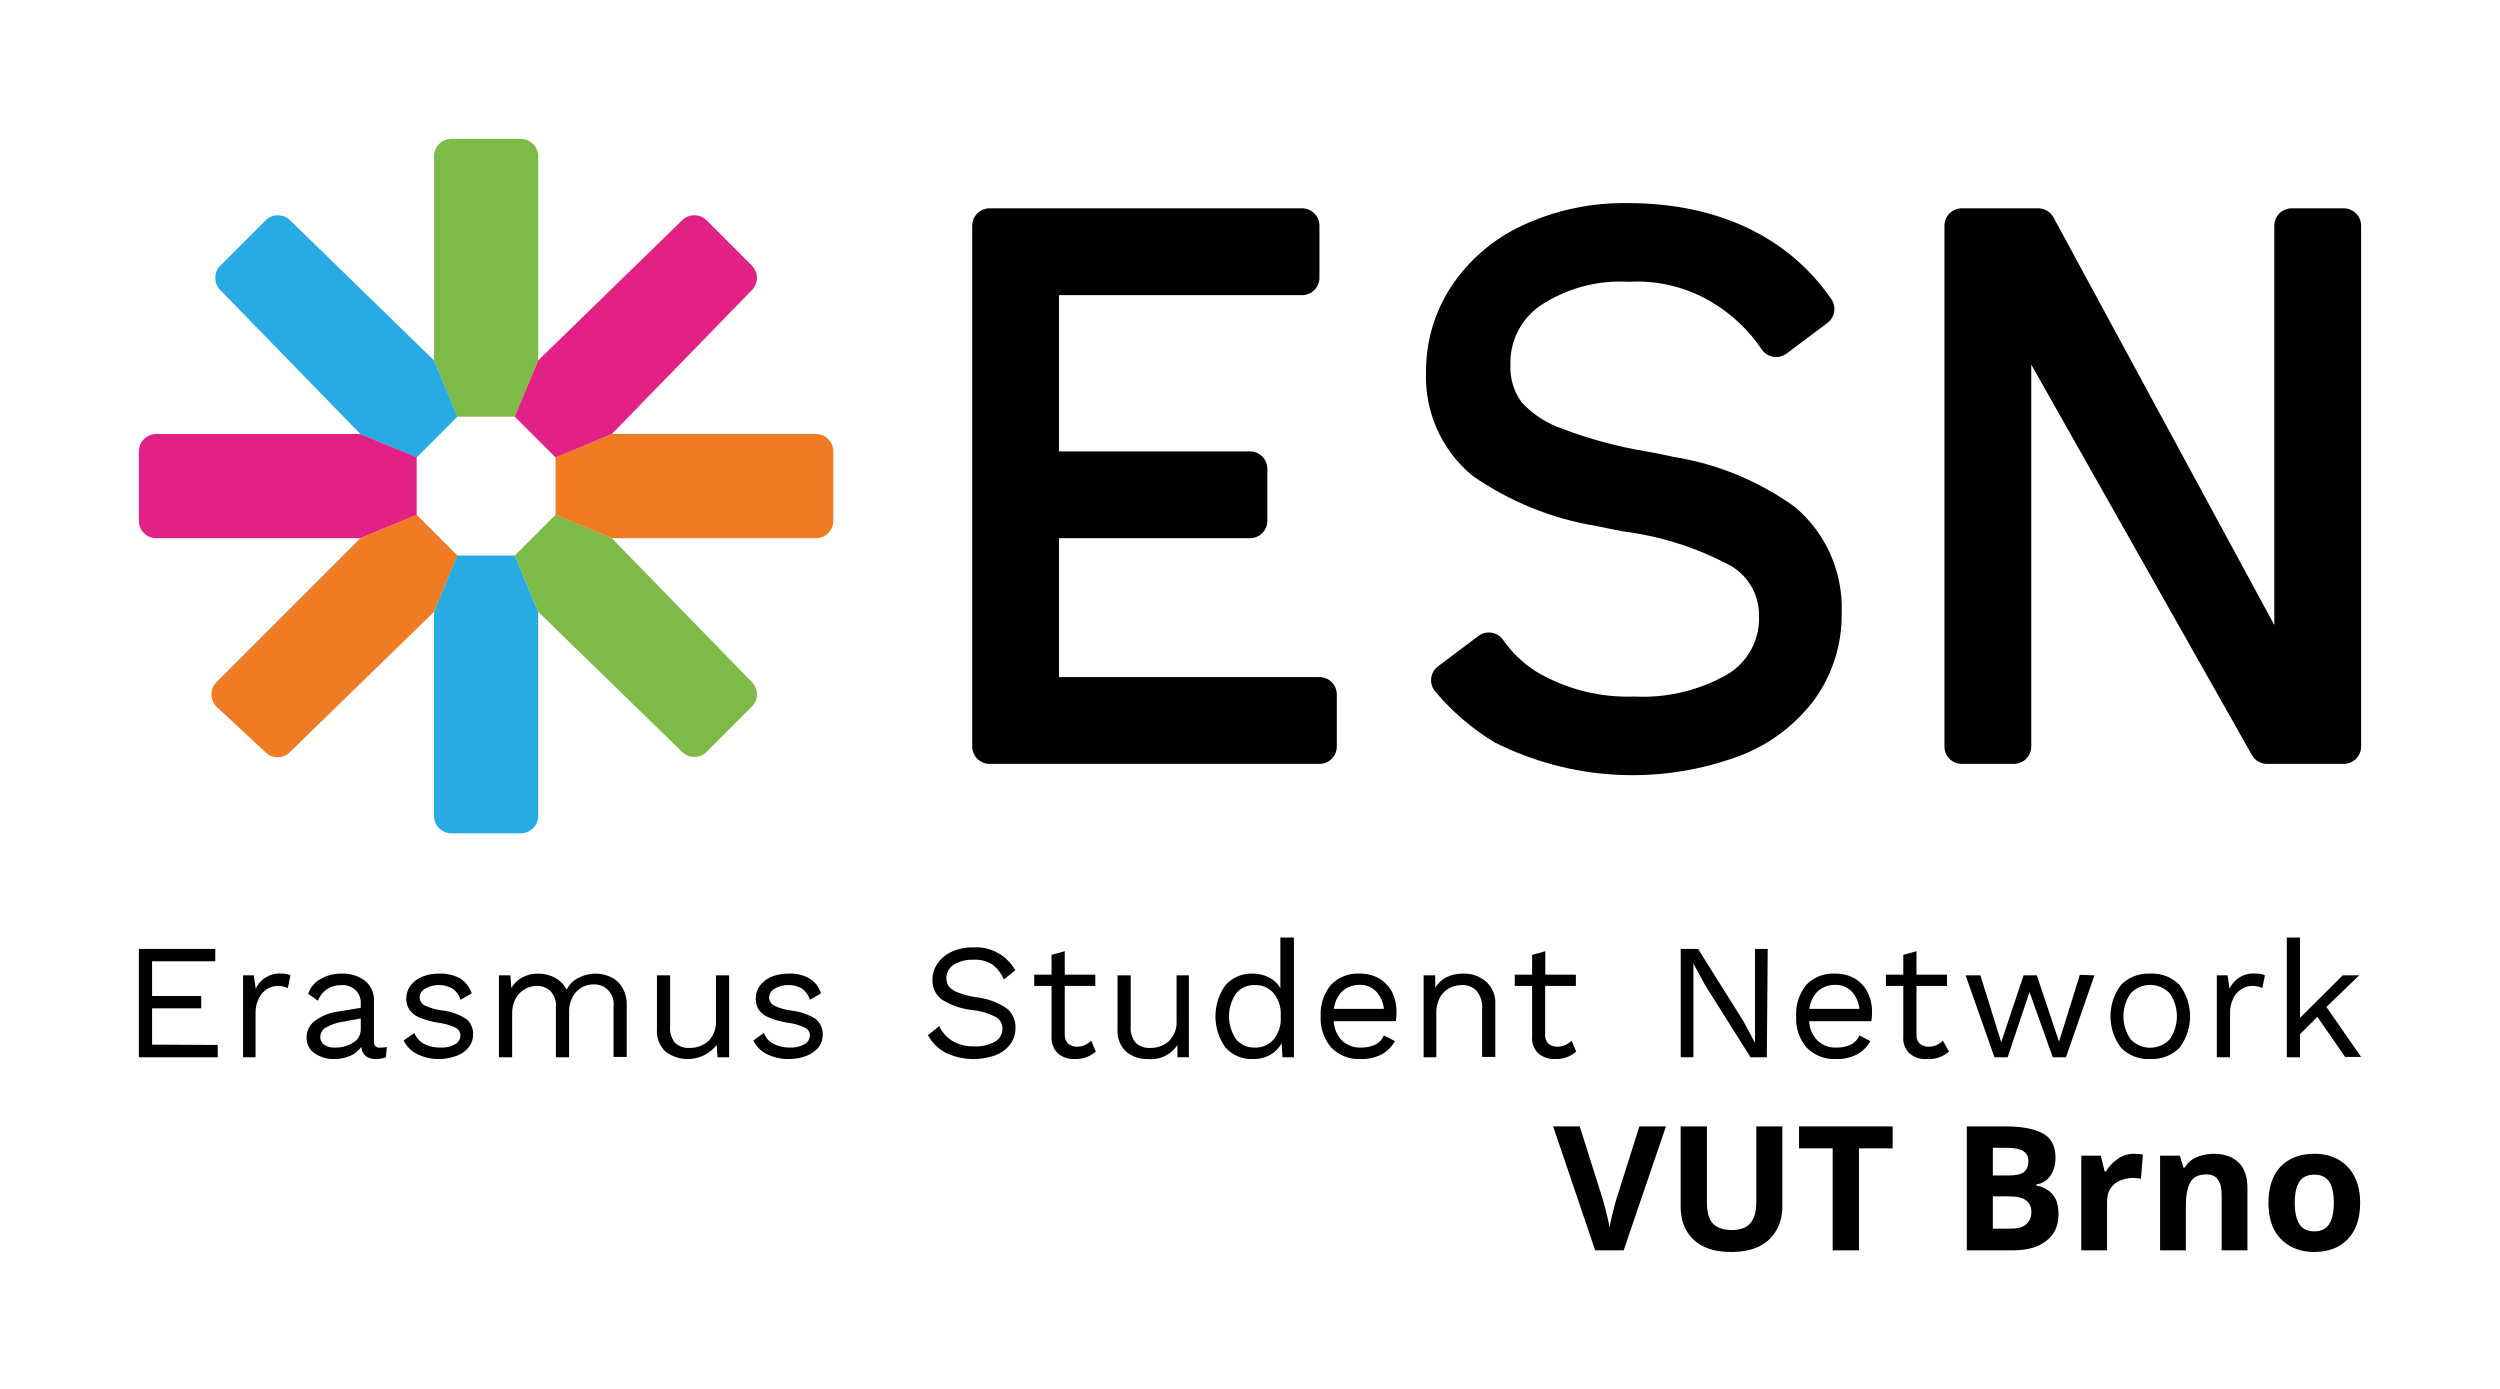
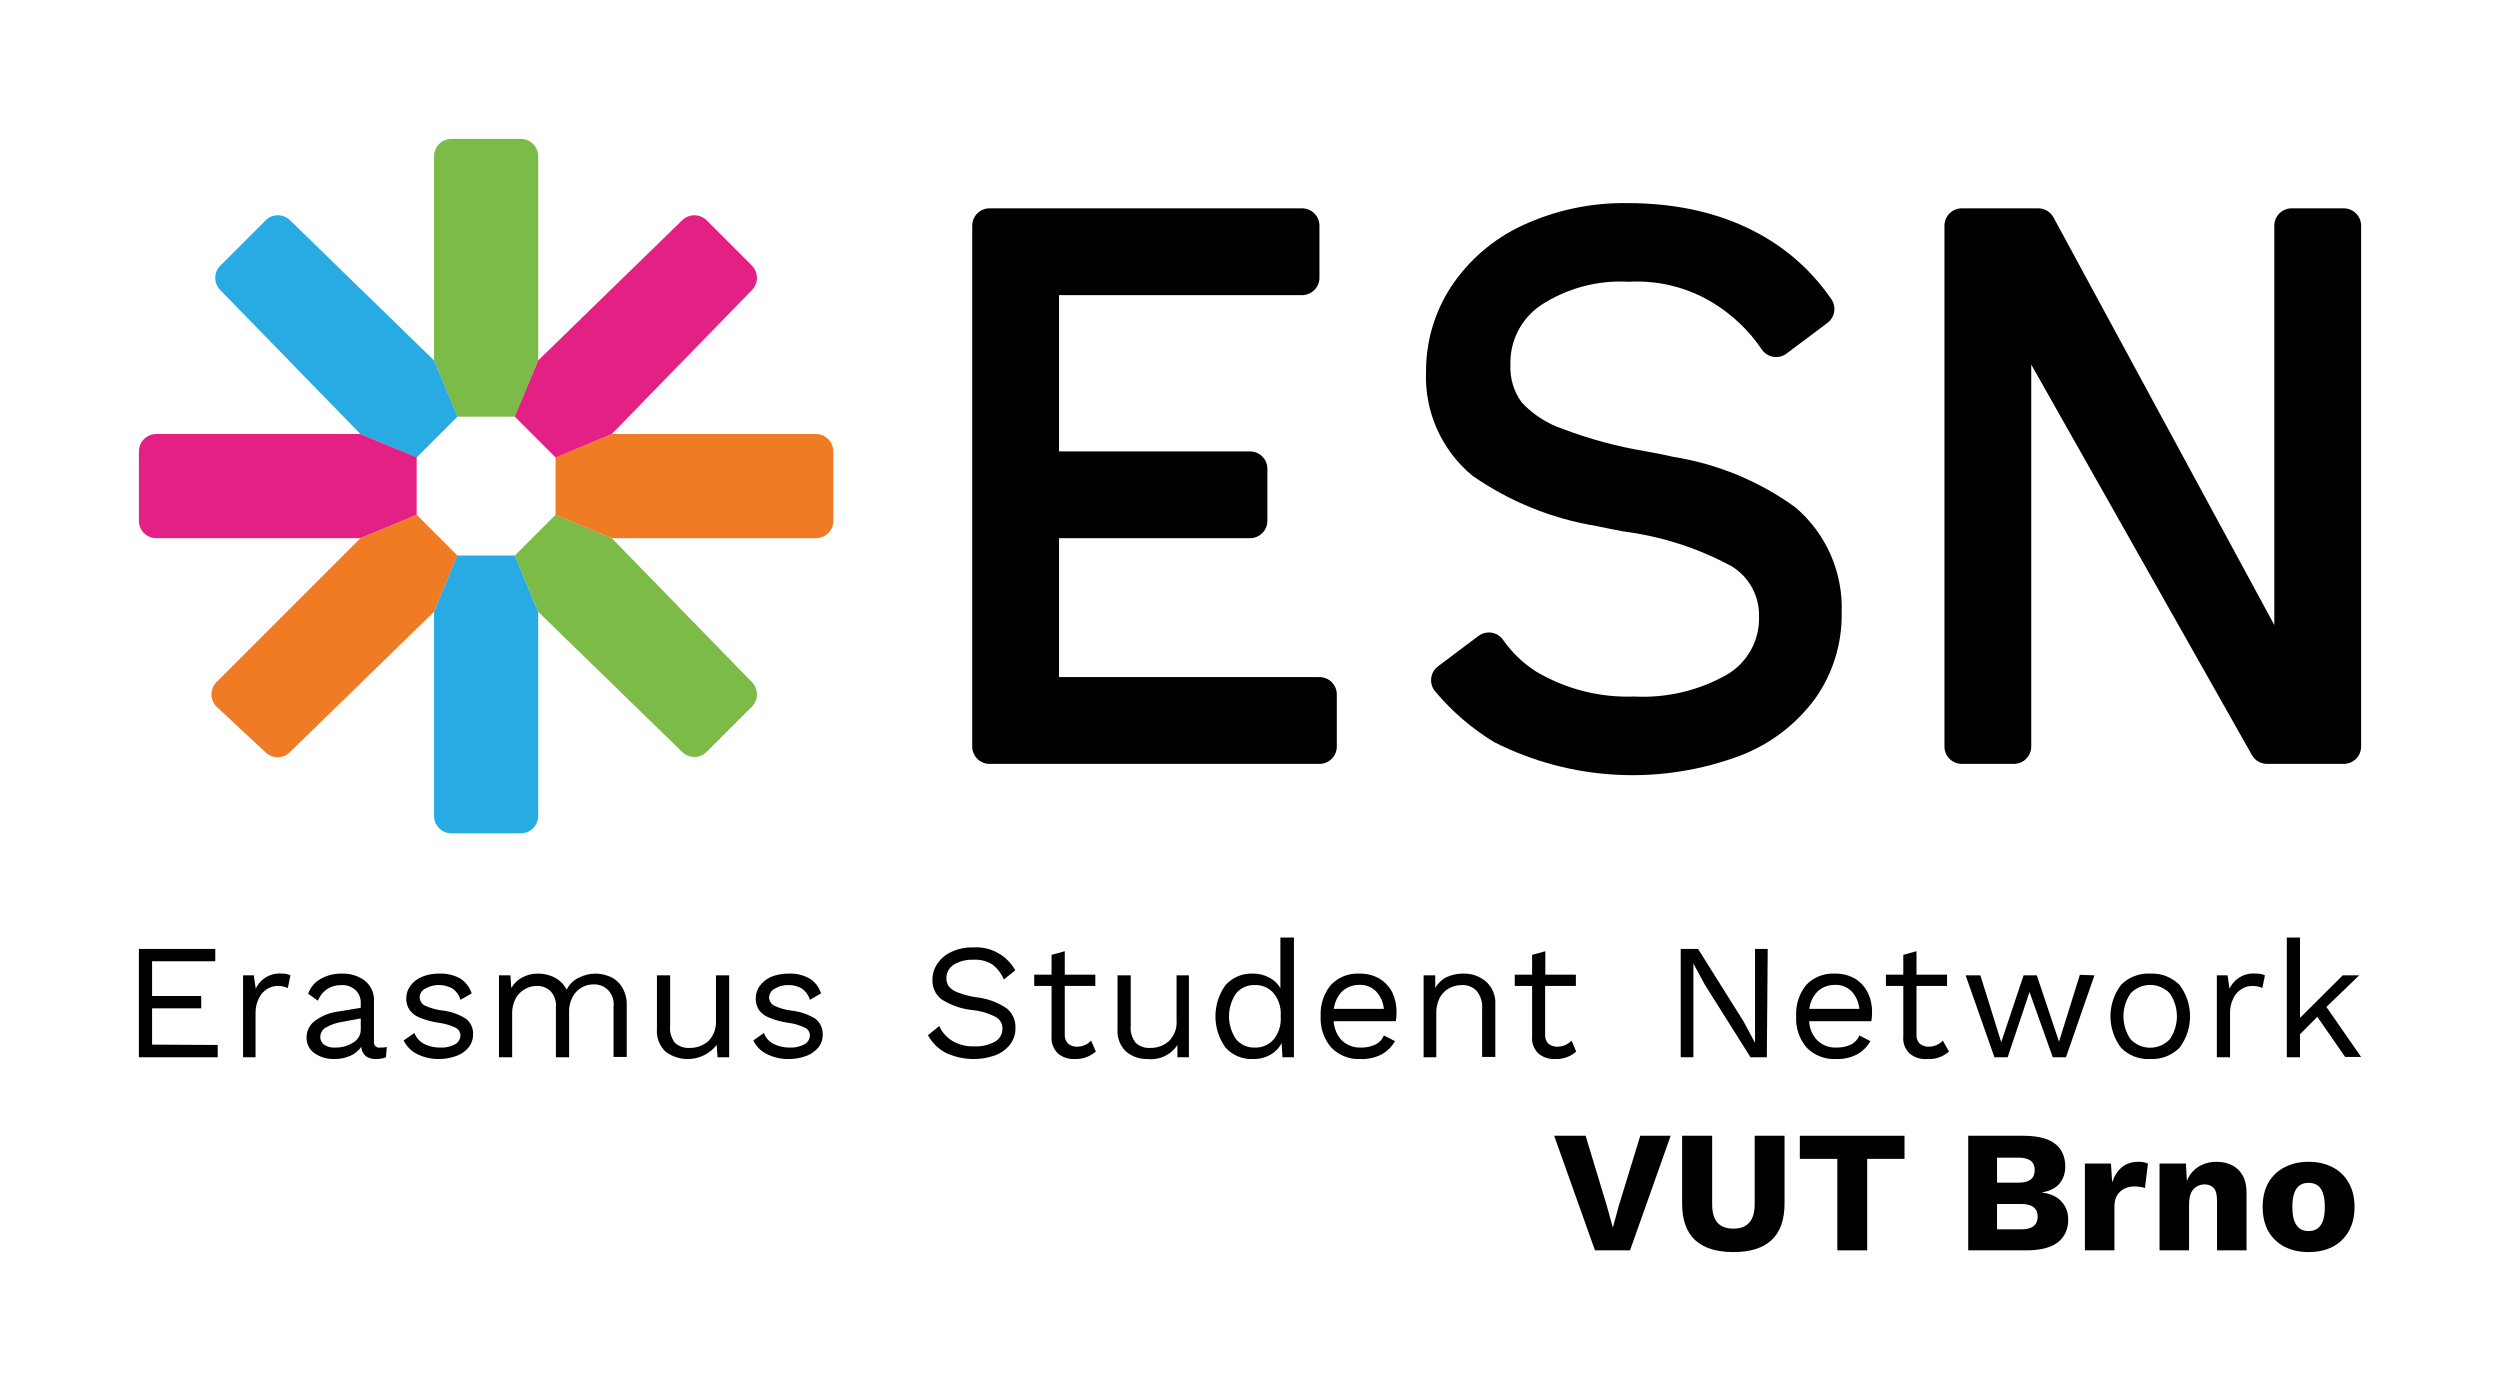
- <svg xmlns="http://www.w3.org/2000/svg" viewBox="0 0 144 80">
-   <defs>
-     <style>
-       .cls-1 {
+ <svg xmlns="http://www.w3.org/2000/svg" id="svg1055" version="1.1" viewBox="0 0 144 80">
+   <defs id="defs967">
+     <style id="style965">.cls-1 {
        fill: #7dbb48;
      }

      .cls-2 {
        fill: #28abe3;
      }

      .cls-3 {
        fill: #e32185;
      }

      .cls-4 {
        fill: #ef7b24;
      }

      .cls-5 {
        font-size: 10px;
        font-family: WorkSans-Bold, Work Sans;
        font-weight: 700;
      }

      .cls-6 {
        letter-spacing: -0.02em;
-       }
-     </style>
+       }</style>
  </defs>
  <g id="logo">
-     <g>
-       <g>
-         <g>
-           <path d="M12.54,60.19v.71H8V54.66h4.4v.71H8.76v2h2.83v.71H8.76v2.09Z" />
-           <path d="M16.73,56.18l-.15.73a1.31,1.31,0,0,0-.6-.12,1.16,1.16,0,0,0-.6.18,1.23,1.23,0,0,0-.47.53,1.84,1.84,0,0,0-.19.85V60.9H14V56.18h.62l.11.77a1.51,1.51,0,0,1,1.52-.87A1.07,1.07,0,0,1,16.73,56.18Z" />
-           <path d="M22.28,60.31l-.05.59a1.56,1.56,0,0,1-.57.1.91.91,0,0,1-.58-.16.74.74,0,0,1-.27-.54,1.52,1.52,0,0,1-.64.52,2.28,2.28,0,0,1-.89.18,1.92,1.92,0,0,1-1.16-.33,1.06,1.06,0,0,1-.46-.94,1.17,1.17,0,0,1,.48-.93,2.85,2.85,0,0,1,1.37-.54l1.27-.21v-.27a1,1,0,0,0-.3-.75,1.11,1.11,0,0,0-.81-.29,1.52,1.52,0,0,0-.83.23,1.44,1.44,0,0,0-.53.67l-.56-.4a1.55,1.55,0,0,1,.71-.85,2.34,2.34,0,0,1,1.21-.31,2.11,2.11,0,0,1,1.35.41,1.42,1.42,0,0,1,.52,1.2V60a.3.3,0,0,0,.36.34A1.65,1.65,0,0,0,22.28,60.31Zm-1.93-.26a.86.86,0,0,0,.43-.73v-.66l-1.07.2a2.66,2.66,0,0,0-.95.33.62.62,0,0,0-.31.54.51.51,0,0,0,.23.45,1,1,0,0,0,.63.16A1.87,1.87,0,0,0,20.35,60.05Z" />
-           <path d="M24.06,60.73a1.7,1.7,0,0,1-.81-.8l.62-.43a1.19,1.19,0,0,0,.56.63,2,2,0,0,0,.94.21,1.56,1.56,0,0,0,.86-.2.59.59,0,0,0,.29-.5.49.49,0,0,0-.27-.44,3.13,3.13,0,0,0-1-.29,4.74,4.74,0,0,1-1.09-.3,1.32,1.32,0,0,1-.57-.44,1.13,1.13,0,0,1-.19-.67,1.23,1.23,0,0,1,.23-.71,1.6,1.6,0,0,1,.66-.52,2.5,2.5,0,0,1,1-.19,2.32,2.32,0,0,1,1.22.28,1.62,1.62,0,0,1,.66.86l-.65.37a1.15,1.15,0,0,0-.46-.65,1.59,1.59,0,0,0-1.56,0,.59.59,0,0,0-.33.48.57.57,0,0,0,.28.49,3.28,3.28,0,0,0,1,.29,3.2,3.2,0,0,1,1.39.48,1.08,1.08,0,0,1,.41.91,1.16,1.16,0,0,1-.24.72,1.59,1.59,0,0,1-.69.5A2.85,2.85,0,0,1,25.3,61,2.79,2.79,0,0,1,24.06,60.73Z" />
-           <path d="M35.17,56.27a1.51,1.51,0,0,1,.67.61,1.83,1.83,0,0,1,.26,1v3h-.76V58A1.19,1.19,0,0,0,35,57a1.13,1.13,0,0,0-.81-.3,1.29,1.29,0,0,0-.7.19,1.33,1.33,0,0,0-.51.54,1.71,1.71,0,0,0-.2.84V60.9h-.76V58a1.19,1.19,0,0,0-.31-.91,1.09,1.09,0,0,0-.81-.3,1.31,1.31,0,0,0-.66.18,1.4,1.4,0,0,0-.54.54,1.84,1.84,0,0,0-.2.92V60.9h-.76V56.18h.66l.05.73a1.61,1.61,0,0,1,.65-.62,1.86,1.86,0,0,1,.87-.21,2,2,0,0,1,1,.24,1.54,1.54,0,0,1,.67.69,1.44,1.44,0,0,1,.69-.69,2.11,2.11,0,0,1,1-.24A2.17,2.17,0,0,1,35.17,56.27Z" />
-           <path d="M42,56.18V60.9h-.67l-.05-.71a2.12,2.12,0,0,1-2.95.38,1.62,1.62,0,0,1-.49-1.3V56.18h.76v2.89a1.37,1.37,0,0,0,.28,1,1.14,1.14,0,0,0,.84.29,1.59,1.59,0,0,0,1.09-.4,1.56,1.56,0,0,0,.43-1.19V56.18Z" />
-           <path d="M44.2,60.73a1.7,1.7,0,0,1-.81-.8L44,59.5a1.12,1.12,0,0,0,.56.63,2,2,0,0,0,.94.21,1.52,1.52,0,0,0,.85-.2.58.58,0,0,0,.3-.5.48.48,0,0,0-.28-.44,3,3,0,0,0-1-.29,4.79,4.79,0,0,1-1.08-.3,1.29,1.29,0,0,1-.58-.44,1.2,1.2,0,0,1-.18-.67,1.23,1.23,0,0,1,.23-.71,1.63,1.63,0,0,1,.65-.52,2.57,2.57,0,0,1,1-.19,2.27,2.27,0,0,1,1.22.28,1.53,1.53,0,0,1,.66.86l-.64.37a1.2,1.2,0,0,0-.46-.65,1.46,1.46,0,0,0-.78-.2,1.43,1.43,0,0,0-.79.21.59.59,0,0,0-.32.48.55.55,0,0,0,.28.49,3.19,3.19,0,0,0,1,.29,3.25,3.25,0,0,1,1.4.48,1.11,1.11,0,0,1,.41.91,1.16,1.16,0,0,1-.24.72,1.68,1.68,0,0,1-.7.5,2.82,2.82,0,0,1-1,.18A2.74,2.74,0,0,1,44.2,60.73Z" />
+     <g id="g1045">
+       <g id="g1019">
+         <g id="g985">
+           <path id="path971" d="m12.54 60.19v0.71h-4.54v-6.24h4.4v0.71h-3.64v2h2.83v0.71h-2.83v2.09z" />
+           <path id="path973" d="m16.73 56.18-0.15 0.73a1.31 1.31 0 0 0-0.6-0.12 1.16 1.16 0 0 0-0.6 0.18 1.23 1.23 0 0 0-0.47 0.53 1.84 1.84 0 0 0-0.19 0.85v2.55h-0.72v-4.72h0.62l0.11 0.77a1.51 1.51 0 0 1 1.52-0.87 1.07 1.07 0 0 1 0.48 0.1z" />
+           <path id="path975" d="m22.28 60.31-0.05 0.59a1.56 1.56 0 0 1-0.57 0.1 0.91 0.91 0 0 1-0.58-0.16 0.74 0.74 0 0 1-0.27-0.54 1.52 1.52 0 0 1-0.64 0.52 2.28 2.28 0 0 1-0.89 0.18 1.92 1.92 0 0 1-1.16-0.33 1.06 1.06 0 0 1-0.46-0.94 1.17 1.17 0 0 1 0.48-0.93 2.85 2.85 0 0 1 1.37-0.54l1.27-0.21v-0.27a1 1 0 0 0-0.3-0.75 1.11 1.11 0 0 0-0.81-0.29 1.52 1.52 0 0 0-0.83 0.23 1.44 1.44 0 0 0-0.53 0.67l-0.56-0.4a1.55 1.55 0 0 1 0.71-0.85 2.34 2.34 0 0 1 1.21-0.31 2.11 2.11 0 0 1 1.35 0.41 1.42 1.42 0 0 1 0.52 1.2v2.31a0.3 0.3 0 0 0 0.36 0.34 1.65 1.65 0 0 0 0.38-0.03zm-1.93-0.26a0.86 0.86 0 0 0 0.43-0.73v-0.66l-1.07 0.2a2.66 2.66 0 0 0-0.95 0.33 0.62 0.62 0 0 0-0.31 0.54 0.51 0.51 0 0 0 0.23 0.45 1 1 0 0 0 0.63 0.16 1.87 1.87 0 0 0 1.04-0.29z" />
+           <path id="path977" d="m24.06 60.73a1.7 1.7 0 0 1-0.81-0.8l0.62-0.43a1.19 1.19 0 0 0 0.56 0.63 2 2 0 0 0 0.94 0.21 1.56 1.56 0 0 0 0.86-0.2 0.59 0.59 0 0 0 0.29-0.5 0.49 0.49 0 0 0-0.27-0.44 3.13 3.13 0 0 0-1-0.29 4.74 4.74 0 0 1-1.09-0.3 1.32 1.32 0 0 1-0.57-0.44 1.13 1.13 0 0 1-0.19-0.67 1.23 1.23 0 0 1 0.23-0.71 1.6 1.6 0 0 1 0.66-0.52 2.5 2.5 0 0 1 1-0.19 2.32 2.32 0 0 1 1.22 0.28 1.62 1.62 0 0 1 0.66 0.86l-0.65 0.37a1.15 1.15 0 0 0-0.46-0.65 1.59 1.59 0 0 0-1.56 0 0.59 0.59 0 0 0-0.33 0.48 0.57 0.57 0 0 0 0.28 0.49 3.28 3.28 0 0 0 1 0.29 3.2 3.2 0 0 1 1.39 0.48 1.08 1.08 0 0 1 0.41 0.91 1.16 1.16 0 0 1-0.24 0.72 1.59 1.59 0 0 1-0.69 0.5 2.85 2.85 0 0 1-1.02 0.19 2.79 2.79 0 0 1-1.24-0.27z" />
+           <path id="path979" d="m35.17 56.27a1.51 1.51 0 0 1 0.67 0.61 1.83 1.83 0 0 1 0.26 1v3h-0.76v-2.88a1.19 1.19 0 0 0-0.34-1 1.13 1.13 0 0 0-0.81-0.3 1.29 1.29 0 0 0-0.7 0.19 1.33 1.33 0 0 0-0.51 0.54 1.71 1.71 0 0 0-0.2 0.84v2.63h-0.76v-2.9a1.19 1.19 0 0 0-0.31-0.91 1.09 1.09 0 0 0-0.81-0.3 1.31 1.31 0 0 0-0.66 0.18 1.4 1.4 0 0 0-0.54 0.54 1.84 1.84 0 0 0-0.2 0.92v2.47h-0.76v-4.72h0.66l0.05 0.73a1.61 1.61 0 0 1 0.65-0.62 1.86 1.86 0 0 1 0.87-0.21 2 2 0 0 1 1 0.24 1.54 1.54 0 0 1 0.67 0.69 1.44 1.44 0 0 1 0.69-0.69 2.11 2.11 0 0 1 1-0.24 2.17 2.17 0 0 1 0.84 0.19z" />
+           <path id="path981" d="m42 56.18v4.72h-0.67l-0.05-0.71a2.12 2.12 0 0 1-2.95 0.38 1.62 1.62 0 0 1-0.49-1.3v-3.09h0.76v2.89a1.37 1.37 0 0 0 0.28 1 1.14 1.14 0 0 0 0.84 0.29 1.59 1.59 0 0 0 1.09-0.4 1.56 1.56 0 0 0 0.43-1.19v-2.59z" />
+           <path id="path983" d="m44.2 60.73a1.7 1.7 0 0 1-0.81-0.8l0.61-0.43a1.12 1.12 0 0 0 0.56 0.63 2 2 0 0 0 0.94 0.21 1.52 1.52 0 0 0 0.85-0.2 0.58 0.58 0 0 0 0.3-0.5 0.48 0.48 0 0 0-0.28-0.44 3 3 0 0 0-1-0.29 4.79 4.79 0 0 1-1.08-0.3 1.29 1.29 0 0 1-0.58-0.44 1.2 1.2 0 0 1-0.18-0.67 1.23 1.23 0 0 1 0.23-0.71 1.63 1.63 0 0 1 0.65-0.52 2.57 2.57 0 0 1 1-0.19 2.27 2.27 0 0 1 1.22 0.28 1.53 1.53 0 0 1 0.66 0.86l-0.64 0.37a1.2 1.2 0 0 0-0.46-0.65 1.46 1.46 0 0 0-0.78-0.2 1.43 1.43 0 0 0-0.79 0.21 0.59 0.59 0 0 0-0.32 0.48 0.55 0.55 0 0 0 0.28 0.49 3.19 3.19 0 0 0 1 0.29 3.25 3.25 0 0 1 1.4 0.48 1.11 1.11 0 0 1 0.41 0.91 1.16 1.16 0 0 1-0.24 0.72 1.68 1.68 0 0 1-0.7 0.5 2.82 2.82 0 0 1-1 0.18 2.74 2.74 0 0 1-1.25-0.27z" />
        </g>
-         <g>
-           <path d="M58.48,55.89l-.66.53a2.06,2.06,0,0,0-.68-.88,1.88,1.88,0,0,0-1.08-.26,2,2,0,0,0-1.13.29.91.91,0,0,0-.42.77.81.81,0,0,0,.16.5,1.26,1.26,0,0,0,.54.34,5,5,0,0,0,1,.26,3.87,3.87,0,0,1,1.76.63,1.37,1.37,0,0,1,.52,1.15,1.52,1.52,0,0,1-.3.93,1.92,1.92,0,0,1-.85.63,3.75,3.75,0,0,1-2.89-.15,2.54,2.54,0,0,1-1-1l.65-.53a1.93,1.93,0,0,0,.76.86,2.3,2.3,0,0,0,1.25.31A2.24,2.24,0,0,0,57.31,60a.84.84,0,0,0,.43-.76.73.73,0,0,0-.38-.66A3.68,3.68,0,0,0,56,58.18a4.11,4.11,0,0,1-1.77-.62,1.35,1.35,0,0,1-.52-1.14A1.61,1.61,0,0,1,54,55.5a1.92,1.92,0,0,1,.82-.68,2.79,2.79,0,0,1,1.23-.25A2.58,2.58,0,0,1,58.48,55.89Z" />
-           <path d="M63.12,60.57a1.76,1.76,0,0,1-1.23.43,1.38,1.38,0,0,1-.94-.31,1.22,1.22,0,0,1-.38-1v-2.9h-1v-.65h1V55l.76-.21v1.35h1.76v.65H61.33V59.6a.67.67,0,0,0,.2.52.77.77,0,0,0,.51.17,1.11,1.11,0,0,0,.81-.35Z" />
-           <path d="M68.48,56.18V60.9h-.66l0-.71a1.8,1.8,0,0,1-1.7.81,1.84,1.84,0,0,1-1.26-.43,1.62,1.62,0,0,1-.49-1.3V56.18h.76v2.89a1.37,1.37,0,0,0,.29,1,1.12,1.12,0,0,0,.83.29,1.57,1.57,0,0,0,1.09-.4,1.52,1.52,0,0,0,.43-1.19V56.18Z" />
-           <path d="M74.53,54v6.9h-.66l-.05-.82a1.59,1.59,0,0,1-.64.67,1.91,1.91,0,0,1-1,.25,2,2,0,0,1-1.59-.66,3.08,3.08,0,0,1,0-3.6,2,2,0,0,1,1.59-.66,1.91,1.91,0,0,1,.93.23,1.61,1.61,0,0,1,.64.6V54Zm-1.16,5.86a1.85,1.85,0,0,0,.4-1.26v-.12a1.85,1.85,0,0,0-.4-1.26,1.35,1.35,0,0,0-1.09-.48,1.33,1.33,0,0,0-1.09.49,2.35,2.35,0,0,0,0,2.62,1.33,1.33,0,0,0,1.09.49A1.35,1.35,0,0,0,73.37,59.86Z" />
-           <path d="M80.4,58.82H76.82a1.76,1.76,0,0,0,.48,1.12,1.51,1.51,0,0,0,1.07.4,1.87,1.87,0,0,0,.87-.18,1,1,0,0,0,.47-.52l.64.33a2,2,0,0,1-.76.76,2.45,2.45,0,0,1-1.22.27,2.2,2.2,0,0,1-1.68-.65,2.55,2.55,0,0,1-.62-1.81,2.63,2.63,0,0,1,.59-1.81,2.12,2.12,0,0,1,1.65-.65,2.21,2.21,0,0,1,1.15.29,2,2,0,0,1,.74.8,2.56,2.56,0,0,1,.24,1.12A3.08,3.08,0,0,1,80.4,58.82Zm-3.1-1.71a1.74,1.74,0,0,0-.47,1h2.88a1.72,1.72,0,0,0-.44-1,1.27,1.27,0,0,0-1-.38A1.44,1.44,0,0,0,77.3,57.11Z" />
-           <path d="M85.61,56.55a1.66,1.66,0,0,1,.52,1.33v3h-.76V58.14a1.47,1.47,0,0,0-.32-1.07,1.11,1.11,0,0,0-.85-.33,1.58,1.58,0,0,0-.71.17,1.35,1.35,0,0,0-.55.54,1.9,1.9,0,0,0-.21.94V60.9H82V56.18h.67l0,.73a1.54,1.54,0,0,1,.66-.63,2.2,2.2,0,0,1,.94-.2A1.93,1.93,0,0,1,85.61,56.55Z" />
-           <path d="M90.79,60.57a1.72,1.72,0,0,1-1.22.43,1.41,1.41,0,0,1-.95-.31,1.21,1.21,0,0,1-.37-1v-2.9h-1v-.65h1V55l.76-.21v1.35h1.76v.65H89V59.6a.67.67,0,0,0,.19.52.79.79,0,0,0,.52.17,1.13,1.13,0,0,0,.81-.35Z" />
+         <g id="g1001">
+           <path id="path987" d="m58.48 55.89-0.66 0.53a2.06 2.06 0 0 0-0.68-0.88 1.88 1.88 0 0 0-1.08-0.26 2 2 0 0 0-1.13 0.29 0.91 0.91 0 0 0-0.42 0.77 0.81 0.81 0 0 0 0.16 0.5 1.26 1.26 0 0 0 0.54 0.34 5 5 0 0 0 1 0.26 3.87 3.87 0 0 1 1.76 0.63 1.37 1.37 0 0 1 0.52 1.15 1.52 1.52 0 0 1-0.3 0.93 1.92 1.92 0 0 1-0.85 0.63 3.75 3.75 0 0 1-2.89-0.15 2.54 2.54 0 0 1-1-1l0.65-0.53a1.93 1.93 0 0 0 0.76 0.86 2.3 2.3 0 0 0 1.25 0.31 2.24 2.24 0 0 0 1.2-0.27 0.84 0.84 0 0 0 0.43-0.76 0.73 0.73 0 0 0-0.38-0.66 3.68 3.68 0 0 0-1.36-0.4 4.11 4.11 0 0 1-1.77-0.62 1.35 1.35 0 0 1-0.52-1.14 1.61 1.61 0 0 1 0.29-0.92 1.92 1.92 0 0 1 0.82-0.68 2.79 2.79 0 0 1 1.23-0.25 2.58 2.58 0 0 1 2.43 1.32z" />
+           <path id="path989" d="m63.12 60.57a1.76 1.76 0 0 1-1.23 0.43 1.38 1.38 0 0 1-0.94-0.31 1.22 1.22 0 0 1-0.38-1v-2.9h-1v-0.65h1v-1.14l0.76-0.21v1.35h1.76v0.65h-1.76v2.81a0.67 0.67 0 0 0 0.2 0.52 0.77 0.77 0 0 0 0.51 0.17 1.11 1.11 0 0 0 0.81-0.35z" />
+           <path id="path991" d="m68.48 56.18v4.72h-0.66v-0.71a1.8 1.8 0 0 1-1.7 0.81 1.84 1.84 0 0 1-1.26-0.43 1.62 1.62 0 0 1-0.49-1.3v-3.09h0.76v2.89a1.37 1.37 0 0 0 0.29 1 1.12 1.12 0 0 0 0.83 0.29 1.57 1.57 0 0 0 1.09-0.4 1.52 1.52 0 0 0 0.43-1.19v-2.59z" />
+           <path id="path993" d="m74.53 54v6.9h-0.66l-0.05-0.82a1.59 1.59 0 0 1-0.64 0.67 1.91 1.91 0 0 1-1 0.25 2 2 0 0 1-1.59-0.66 3.08 3.08 0 0 1 0-3.6 2 2 0 0 1 1.59-0.66 1.91 1.91 0 0 1 0.93 0.23 1.61 1.61 0 0 1 0.64 0.6v-2.91zm-1.16 5.86a1.85 1.85 0 0 0 0.4-1.26v-0.12a1.85 1.85 0 0 0-0.4-1.26 1.35 1.35 0 0 0-1.09-0.48 1.33 1.33 0 0 0-1.09 0.49 2.35 2.35 0 0 0 0 2.62 1.33 1.33 0 0 0 1.09 0.49 1.35 1.35 0 0 0 1.09-0.48z" />
+           <path id="path995" d="m80.4 58.82h-3.58a1.76 1.76 0 0 0 0.48 1.12 1.51 1.51 0 0 0 1.07 0.4 1.87 1.87 0 0 0 0.87-0.18 1 1 0 0 0 0.47-0.52l0.64 0.33a2 2 0 0 1-0.76 0.76 2.45 2.45 0 0 1-1.22 0.27 2.2 2.2 0 0 1-1.68-0.65 2.55 2.55 0 0 1-0.62-1.81 2.63 2.63 0 0 1 0.59-1.81 2.12 2.12 0 0 1 1.65-0.65 2.21 2.21 0 0 1 1.15 0.29 2 2 0 0 1 0.74 0.8 2.56 2.56 0 0 1 0.24 1.12 3.08 3.08 0 0 1-0.04 0.53zm-3.1-1.71a1.74 1.74 0 0 0-0.47 1h2.88a1.72 1.72 0 0 0-0.44-1 1.27 1.27 0 0 0-1-0.38 1.44 1.44 0 0 0-0.97 0.38z" />
+           <path id="path997" d="m85.61 56.55a1.66 1.66 0 0 1 0.52 1.33v3h-0.76v-2.74a1.47 1.47 0 0 0-0.32-1.07 1.11 1.11 0 0 0-0.85-0.33 1.58 1.58 0 0 0-0.71 0.17 1.35 1.35 0 0 0-0.55 0.54 1.9 1.9 0 0 0-0.21 0.94v2.51h-0.73v-4.72h0.67v0.73a1.54 1.54 0 0 1 0.66-0.63 2.2 2.2 0 0 1 0.94-0.2 1.93 1.93 0 0 1 1.34 0.47z" />
+           <path id="path999" d="m90.79 60.57a1.72 1.72 0 0 1-1.22 0.43 1.41 1.41 0 0 1-0.95-0.31 1.21 1.21 0 0 1-0.37-1v-2.9h-1v-0.65h1v-1.14l0.76-0.21v1.35h1.76v0.65h-1.77v2.81a0.67 0.67 0 0 0 0.19 0.52 0.79 0.79 0 0 0 0.52 0.17 1.13 1.13 0 0 0 0.81-0.35z" />
        </g>
-         <g>
-           <path d="M101.77,60.9h-.94L98.2,56.72l-.66-1.22h0l0,1v4.4h-.73V54.66h1l2.61,4.16.67,1.25h0l0-1V54.66h.73Z" />
-           <path d="M107.79,58.82h-3.58a1.66,1.66,0,0,0,.48,1.12,1.49,1.49,0,0,0,1.07.4,1.87,1.87,0,0,0,.87-.18,1,1,0,0,0,.47-.52l.63.33a1.92,1.92,0,0,1-.76.76,2.41,2.41,0,0,1-1.21.27,2.22,2.22,0,0,1-1.69-.65,2.54,2.54,0,0,1-.61-1.81,2.63,2.63,0,0,1,.58-1.81,2.12,2.12,0,0,1,1.66-.65,2.23,2.23,0,0,1,1.15.29,1.94,1.94,0,0,1,.73.8,2.43,2.43,0,0,1,.25,1.12A3.08,3.08,0,0,1,107.79,58.82Zm-3.1-1.71a1.68,1.68,0,0,0-.47,1h2.88a1.72,1.72,0,0,0-.44-1,1.27,1.27,0,0,0-1-.38A1.43,1.43,0,0,0,104.69,57.11Z" />
-           <path d="M112.26,60.57A1.72,1.72,0,0,1,111,61a1.41,1.41,0,0,1-1-.31,1.21,1.21,0,0,1-.37-1v-2.9h-1v-.65h1V55l.76-.21v1.35h1.76v.65h-1.76V59.6a.67.67,0,0,0,.19.52.79.79,0,0,0,.52.17,1.13,1.13,0,0,0,.81-.35Z" />
-           <path d="M120.64,56.18,119,60.9h-.76l-1.34-3.76-1.26,3.76h-.76l-1.66-4.72h.85l1.2,3.85,1.29-3.85h.76L118.6,60l1.2-3.85Z" />
-           <path d="M125.54,56.73a3,3,0,0,1,0,3.62,2.22,2.22,0,0,1-1.69.65,2.18,2.18,0,0,1-1.68-.65,3,3,0,0,1,0-3.62,2.18,2.18,0,0,1,1.68-.65A2.22,2.22,0,0,1,125.54,56.73Zm-2.82.49a2.33,2.33,0,0,0,0,2.64,1.55,1.55,0,0,0,2.26,0,2.33,2.33,0,0,0,0-2.64,1.55,1.55,0,0,0-2.26,0Z" />
-           <path d="M130.46,56.18l-.15.73a1.31,1.31,0,0,0-.6-.12,1.13,1.13,0,0,0-.6.18,1.23,1.23,0,0,0-.47.53,1.84,1.84,0,0,0-.19.85V60.9h-.76V56.18h.62l.11.77a1.51,1.51,0,0,1,1.52-.87A1.07,1.07,0,0,1,130.46,56.18Z" />
-           <path d="M133.48,58.57l-1,1V60.9h-.76V54h.76v4.63l2.46-2.45h.95L134,58l2,2.88h-.92Z" />
+         <g id="g1017">
+           <path id="path1003" d="m101.77 60.9h-0.94l-2.63-4.18-0.66-1.22v5.4h-0.73v-6.24h1l2.61 4.16 0.67 1.25v-5.41h0.73z" />
+           <path id="path1005" d="m107.79 58.82h-3.58a1.66 1.66 0 0 0 0.48 1.12 1.49 1.49 0 0 0 1.07 0.4 1.87 1.87 0 0 0 0.87-0.18 1 1 0 0 0 0.47-0.52l0.63 0.33a1.92 1.92 0 0 1-0.76 0.76 2.41 2.41 0 0 1-1.21 0.27 2.22 2.22 0 0 1-1.69-0.65 2.54 2.54 0 0 1-0.61-1.81 2.63 2.63 0 0 1 0.58-1.81 2.12 2.12 0 0 1 1.66-0.65 2.23 2.23 0 0 1 1.15 0.29 1.94 1.94 0 0 1 0.73 0.8 2.43 2.43 0 0 1 0.25 1.12 3.08 3.08 0 0 1-0.04 0.53zm-3.1-1.71a1.68 1.68 0 0 0-0.47 1h2.88a1.72 1.72 0 0 0-0.44-1 1.27 1.27 0 0 0-1-0.38 1.43 1.43 0 0 0-0.97 0.38z" />
+           <path id="path1007" d="m112.26 60.57a1.72 1.72 0 0 1-1.26 0.43 1.41 1.41 0 0 1-1-0.31 1.21 1.21 0 0 1-0.37-1v-2.9h-1v-0.65h1v-1.14l0.76-0.21v1.35h1.76v0.65h-1.76v2.81a0.67 0.67 0 0 0 0.19 0.52 0.79 0.79 0 0 0 0.52 0.17 1.13 1.13 0 0 0 0.81-0.35z" />
+           <path id="path1009" d="m120.64 56.18-1.64 4.72h-0.76l-1.34-3.76-1.26 3.76h-0.76l-1.66-4.72h0.85l1.2 3.85 1.29-3.85h0.76l1.28 3.82 1.2-3.85z" />
+           <path id="path1011" d="m125.54 56.73a3 3 0 0 1 0 3.62 2.22 2.22 0 0 1-1.69 0.65 2.18 2.18 0 0 1-1.68-0.65 3 3 0 0 1 0-3.62 2.18 2.18 0 0 1 1.68-0.65 2.22 2.22 0 0 1 1.69 0.65zm-2.82 0.49a2.33 2.33 0 0 0 0 2.64 1.55 1.55 0 0 0 2.26 0 2.33 2.33 0 0 0 0-2.64 1.55 1.55 0 0 0-2.26 0z" />
+           <path id="path1013" d="m130.46 56.18-0.15 0.73a1.31 1.31 0 0 0-0.6-0.12 1.13 1.13 0 0 0-0.6 0.18 1.23 1.23 0 0 0-0.47 0.53 1.84 1.84 0 0 0-0.19 0.85v2.55h-0.76v-4.72h0.62l0.11 0.77a1.51 1.51 0 0 1 1.52-0.87 1.07 1.07 0 0 1 0.52 0.1z" />
+           <path id="path1015" d="m133.48 58.57-1 1v1.33h-0.76v-6.9h0.76v4.63l2.46-2.45h0.95l-1.89 1.82 2 2.88h-0.92z" />
        </g>
      </g>
-       <path d="M77,40v3a1,1,0,0,1-1,1H57a1,1,0,0,1-1-1V13a1,1,0,0,1,1-1H75a1,1,0,0,1,1,1v3a1,1,0,0,1-1,1H61v9H72a1,1,0,0,1,1,1v3a1,1,0,0,1-1,1H61v8H76A1,1,0,0,1,77,40Z" />
-       <path d="M116,44h-3a1,1,0,0,1-1-1l0-30a1,1,0,0,1,1-1h4.4a1,1,0,0,1,.88.52L131,36V13a1,1,0,0,1,1-1h3a1,1,0,0,1,1,1V43a1,1,0,0,1-1,1h-4.42a1,1,0,0,1-.87-.51L117,21V43A1,1,0,0,1,116,44Z" />
-       <g>
-         <path class="cls-1" d="M31,9V20.76L29.66,24H26.34L25,20.76V9a1,1,0,0,1,1-1h4A1,1,0,0,1,31,9Z" />
-         <path class="cls-2" d="M16.71,12.69,25,20.76,26.35,24,24,26.35,20.76,25l-8.07-8.29a1,1,0,0,1,0-1.41l2.6-2.6A1,1,0,0,1,16.71,12.69Z" />
-         <path class="cls-3" d="M9,25H20.76L24,26.34v3.32L20.76,31H9a1,1,0,0,1-1-1V26A1,1,0,0,1,9,25Z" />
-         <path class="cls-4" d="M12.47,39.29,20.76,31,24,29.65,26.35,32,25,35.24l-8.32,8.1a1,1,0,0,1-1.38,0l-2.81-2.62A1,1,0,0,1,12.47,39.29Z" />
-         <path class="cls-2" d="M25,47V35.24L26.34,32h3.32L31,35.24V47a1,1,0,0,1-1,1H26A1,1,0,0,1,25,47Z" />
-         <path class="cls-1" d="M39.29,43.31,31,35.24,29.65,32,32,29.65,35.24,31l8.07,8.29a1,1,0,0,1,0,1.41l-2.6,2.6A1,1,0,0,1,39.29,43.31Z" />
-         <path class="cls-4" d="M47,31H35.24L32,29.66V26.34L35.24,25H47a1,1,0,0,1,1,1v4A1,1,0,0,1,47,31Z" />
-         <path class="cls-3" d="M43.31,16.71,35.24,25,32,26.35,29.65,24,31,20.76l8.29-8.07a1,1,0,0,1,1.41,0l2.6,2.6A1,1,0,0,1,43.31,16.71Z" />
+       <path id="path1021" d="m77 40v3a1 1 0 0 1-1 1h-19a1 1 0 0 1-1-1v-30a1 1 0 0 1 1-1h18a1 1 0 0 1 1 1v3a1 1 0 0 1-1 1h-14v9h11a1 1 0 0 1 1 1v3a1 1 0 0 1-1 1h-11v8h15a1 1 0 0 1 1 1z" />
+       <path id="path1023" d="m116 44h-3a1 1 0 0 1-1-1v-30a1 1 0 0 1 1-1h4.4a1 1 0 0 1 0.88 0.52l12.72 23.48v-23a1 1 0 0 1 1-1h3a1 1 0 0 1 1 1v30a1 1 0 0 1-1 1h-4.42a1 1 0 0 1-0.87-0.51l-12.71-22.49v22a1 1 0 0 1-1 1z" />
+       <g id="g1041">
+         <path id="path1025" class="cls-1" d="m31 9v11.76l-1.34 3.24h-3.32l-1.34-3.24v-11.76a1 1 0 0 1 1-1h4a1 1 0 0 1 1 1z" />
+         <path id="path1027" class="cls-2" d="m16.71 12.69 8.29 8.07 1.35 3.24-2.35 2.35-3.24-1.35-8.07-8.29a1 1 0 0 1 0-1.41l2.6-2.6a1 1 0 0 1 1.42-0.01z" />
+         <path id="path1029" class="cls-3" d="m9 25h11.76l3.24 1.34v3.32l-3.24 1.34h-11.76a1 1 0 0 1-1-1v-4a1 1 0 0 1 1-1z" />
+         <path id="path1031" class="cls-4" d="m12.47 39.29 8.29-8.29 3.24-1.35 2.35 2.35-1.35 3.24-8.32 8.1a1 1 0 0 1-1.38 0l-2.81-2.62a1 1 0 0 1-0.02-1.43z" />
+         <path id="path1033" class="cls-2" d="m25 47v-11.76l1.34-3.24h3.32l1.34 3.24v11.76a1 1 0 0 1-1 1h-4a1 1 0 0 1-1-1z" />
+         <path id="path1035" class="cls-1" d="m39.29 43.31-8.29-8.07-1.35-3.24 2.35-2.35 3.24 1.35 8.07 8.29a1 1 0 0 1 0 1.41l-2.6 2.6a1 1 0 0 1-1.42 0.01z" />
+         <path id="path1037" class="cls-4" d="m47 31h-11.76l-3.24-1.34v-3.32l3.24-1.34h11.76a1 1 0 0 1 1 1v4a1 1 0 0 1-1 1z" />
+         <path id="path1039" class="cls-3" d="m43.31 16.71-8.07 8.29-3.24 1.35-2.35-2.35 1.35-3.24 8.29-8.07a1 1 0 0 1 1.41 0l2.6 2.6a1 1 0 0 1 0.01 1.42z" />
      </g>
-       <path d="M106.08,35.3a8.31,8.31,0,0,1-1.52,4.93,9.63,9.63,0,0,1-4.26,3.27,17.64,17.64,0,0,1-14.23-.75,13.78,13.78,0,0,1-3.4-2.92,1,1,0,0,1,.16-1.45l2.33-1.75a1,1,0,0,1,1.42.23,6.77,6.77,0,0,0,1.88,1.81,10.33,10.33,0,0,0,5.67,1.45,9.79,9.79,0,0,0,5.34-1.26,3.75,3.75,0,0,0,1.85-3.37,3.29,3.29,0,0,0-1.59-2.88,17.84,17.84,0,0,0-6.23-2c-.54-.1-1-.2-1.54-.31a17.44,17.44,0,0,1-7.15-2.9,7.38,7.38,0,0,1-2.67-6,8.86,8.86,0,0,1,1.44-4.88A9.92,9.92,0,0,1,87.66,13a13.81,13.81,0,0,1,6.12-1.3c5,0,9.16,1.84,11.69,5.51a1,1,0,0,1-.21,1.39l-2.36,1.77a1,1,0,0,1-1.44-.27,9.11,9.11,0,0,0-2.8-2.66,8.39,8.39,0,0,0-4.84-1.21,8.36,8.36,0,0,0-5.11,1.38A4,4,0,0,0,87,21a3.4,3.4,0,0,0,.66,2.19A5.74,5.74,0,0,0,90,24.7,25.08,25.08,0,0,0,94.82,26c.55.1,1.08.2,1.59.32a16.34,16.34,0,0,1,7,2.9A7.59,7.59,0,0,1,106.08,35.3Z" />
+       <path id="path1043" d="m106.08 35.3a8.31 8.31 0 0 1-1.52 4.93 9.63 9.63 0 0 1-4.26 3.27 17.64 17.64 0 0 1-14.23-0.75 13.78 13.78 0 0 1-3.4-2.92 1 1 0 0 1 0.16-1.45l2.33-1.75a1 1 0 0 1 1.42 0.23 6.77 6.77 0 0 0 1.88 1.81 10.33 10.33 0 0 0 5.67 1.45 9.79 9.79 0 0 0 5.34-1.26 3.75 3.75 0 0 0 1.85-3.37 3.29 3.29 0 0 0-1.59-2.88 17.84 17.84 0 0 0-6.23-2c-0.54-0.1-1-0.2-1.54-0.31a17.44 17.44 0 0 1-7.15-2.9 7.38 7.38 0 0 1-2.67-6 8.86 8.86 0 0 1 1.44-4.88 9.92 9.92 0 0 1 4.08-3.52 13.81 13.81 0 0 1 6.12-1.3c5 0 9.16 1.84 11.69 5.51a1 1 0 0 1-0.21 1.39l-2.36 1.77a1 1 0 0 1-1.44-0.27 9.11 9.11 0 0 0-2.8-2.66 8.39 8.39 0 0 0-4.84-1.21 8.36 8.36 0 0 0-5.11 1.38 4 4 0 0 0-1.71 3.39 3.4 3.4 0 0 0 0.66 2.19 5.74 5.74 0 0 0 2.34 1.51 25.08 25.08 0 0 0 4.82 1.3c0.55 0.1 1.08 0.2 1.59 0.32a16.34 16.34 0 0 1 7 2.9 7.59 7.59 0 0 1 2.67 6.08z" />
    </g>
  </g>
  <g id="title">
-     <text class="cls-5" transform="translate(89.46 72.02)">VU<tspan class="cls-6" x="13.96" y="0">T</tspan>
-       <tspan x="20.32" y="0" xml:space="preserve"> Brno</tspan>
-     </text>
+     <path id="path1271" d="m96.23 65.42-2.34 6.6h-2.02l-2.35-6.6h1.81l1.21 3.99 0.36 1.3 0.35-1.28 1.23-4.01z" />
+     <path id="path1273" d="m102.79 65.42v3.91q0 1.4-0.75 2.1-0.74 0.69-2.2 0.69-1.45 0-2.2-0.69-0.75-0.7-0.75-2.1v-3.91h1.73v3.94q0 0.71 0.3 1.06 0.31 0.35 0.92 0.35 0.62 0 0.92-0.35 0.31-0.35 0.31-1.06v-3.94z" />
+     <path id="path1275" d="m109.7 65.42v1.33h-2.15v5.27h-1.72v-5.27h-2.16v-1.33z" />
+     <path id="path1277" d="m113.37 72.02v-6.6h3.21q1.22 0.01 1.8 0.47 0.58 0.45 0.58 1.31 0 0.56-0.33 0.97-0.33 0.4-1.01 0.51v0.01q0.76 0.1 1.13 0.53 0.38 0.42 0.38 1.02 0 0.85-0.6 1.32-0.6 0.46-1.8 0.46zm1.66-1.21h1.41q0.47 0 0.7-0.19t0.23-0.55q0-0.35-0.23-0.53-0.23-0.19-0.7-0.19h-1.41zm0-2.69h1.25q0.92 0 0.92-0.72t-0.92-0.72h-1.25z" />
+     <path id="path1279" d="m120.09 72.02v-5h1.5l0.07 1.08q0.19-0.56 0.56-0.87 0.38-0.31 0.96-0.31 0.19 0 0.32 0.03 0.14 0.03 0.22 0.08l-0.17 1.4q-0.1-0.04-0.26-0.06-0.15-0.03-0.37-0.03-0.3 0-0.56 0.13t-0.42 0.39q-0.15 0.25-0.15 0.64v2.52z" />
+     <path id="path1281" d="m124.39 72.02v-5h1.52l0.09 1.72-0.19-0.19q0.1-0.54 0.35-0.9 0.26-0.36 0.64-0.54 0.39-0.19 0.87-0.19 0.52 0 0.9 0.2 0.39 0.2 0.61 0.59t0.22 0.98v3.33h-1.7v-2.88q0-0.52-0.2-0.72t-0.51-0.2q-0.24 0-0.45 0.12-0.21 0.11-0.33 0.36t-0.12 0.67v2.65z" />
+     <path id="path1283" d="m132.97 66.92q0.79 0 1.38 0.31 0.6 0.3 0.93 0.89 0.34 0.58 0.34 1.4t-0.34 1.41q-0.33 0.58-0.93 0.89-0.59 0.3-1.38 0.3-0.77 0-1.37-0.3-0.6-0.31-0.94-0.89-0.33-0.59-0.33-1.41t0.33-1.4q0.34-0.59 0.94-0.89 0.6-0.31 1.37-0.31zm0 1.21q-0.29 0-0.5 0.14t-0.32 0.45-0.11 0.8 0.11 0.8q0.11 0.3 0.32 0.45 0.21 0.14 0.5 0.14 0.3 0 0.51-0.14 0.21-0.15 0.32-0.45 0.11-0.31 0.11-0.8t-0.11-0.8-0.32-0.45-0.51-0.14z" />
  </g>
</svg>
